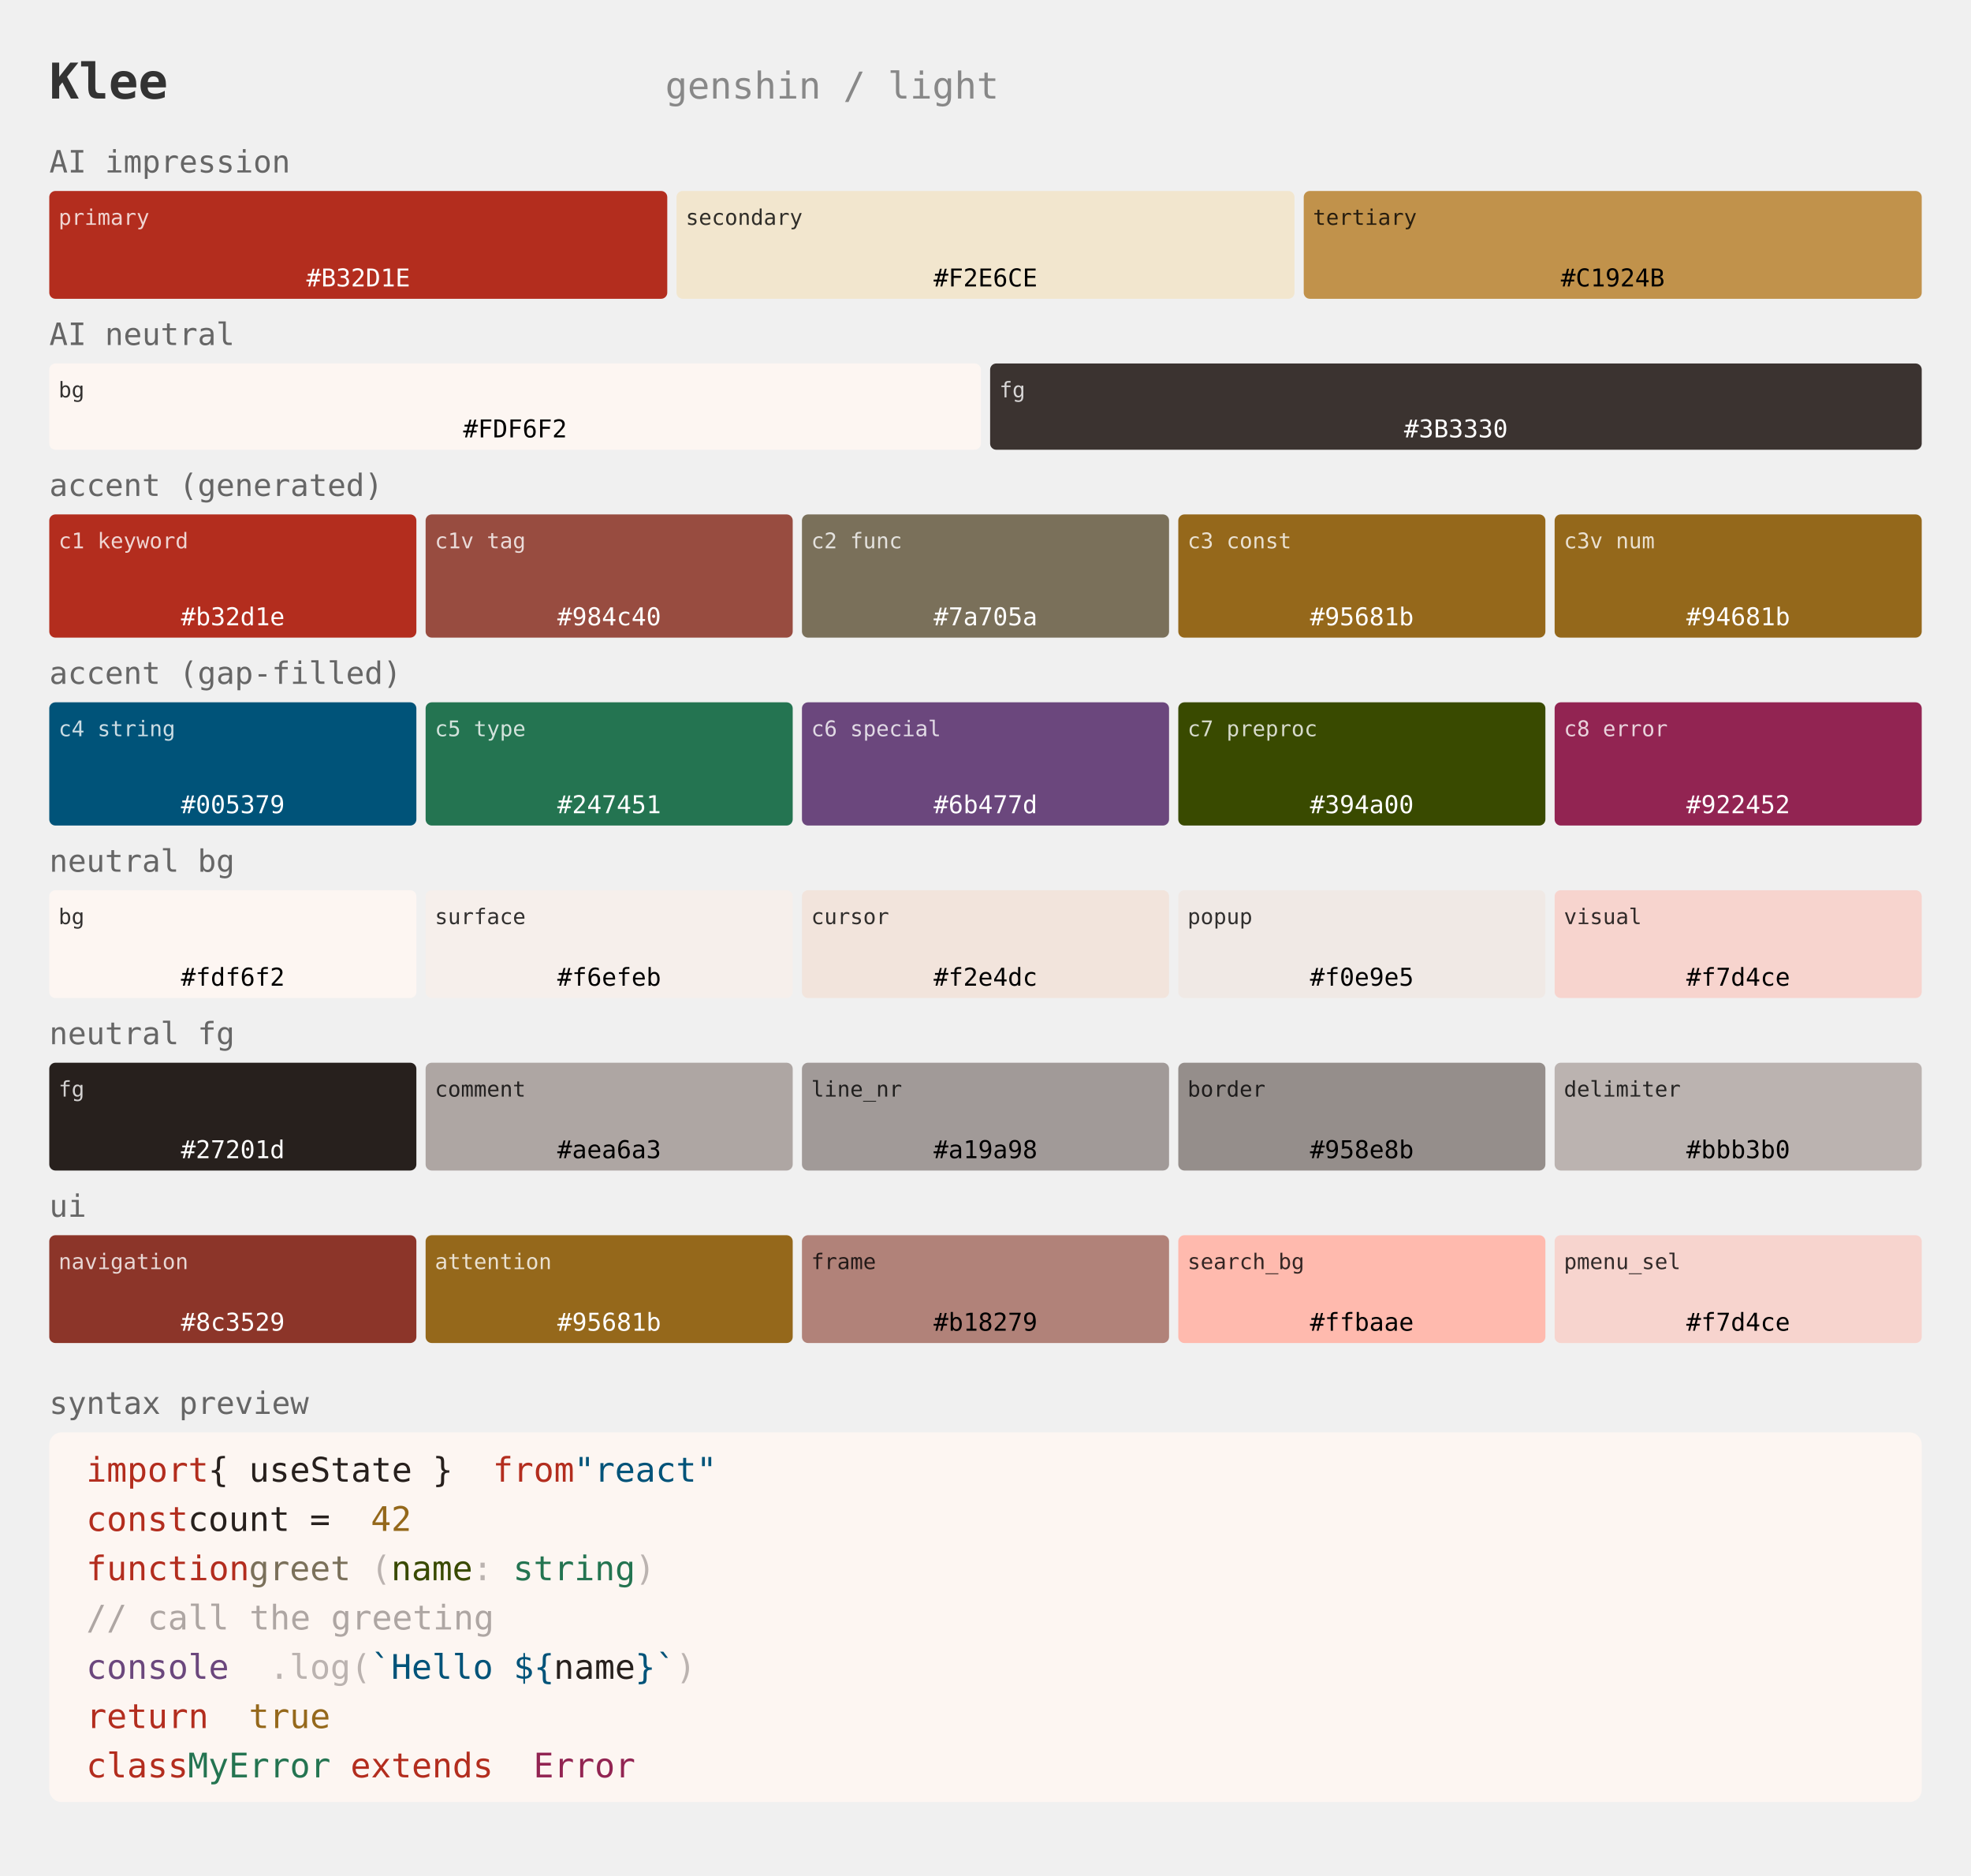
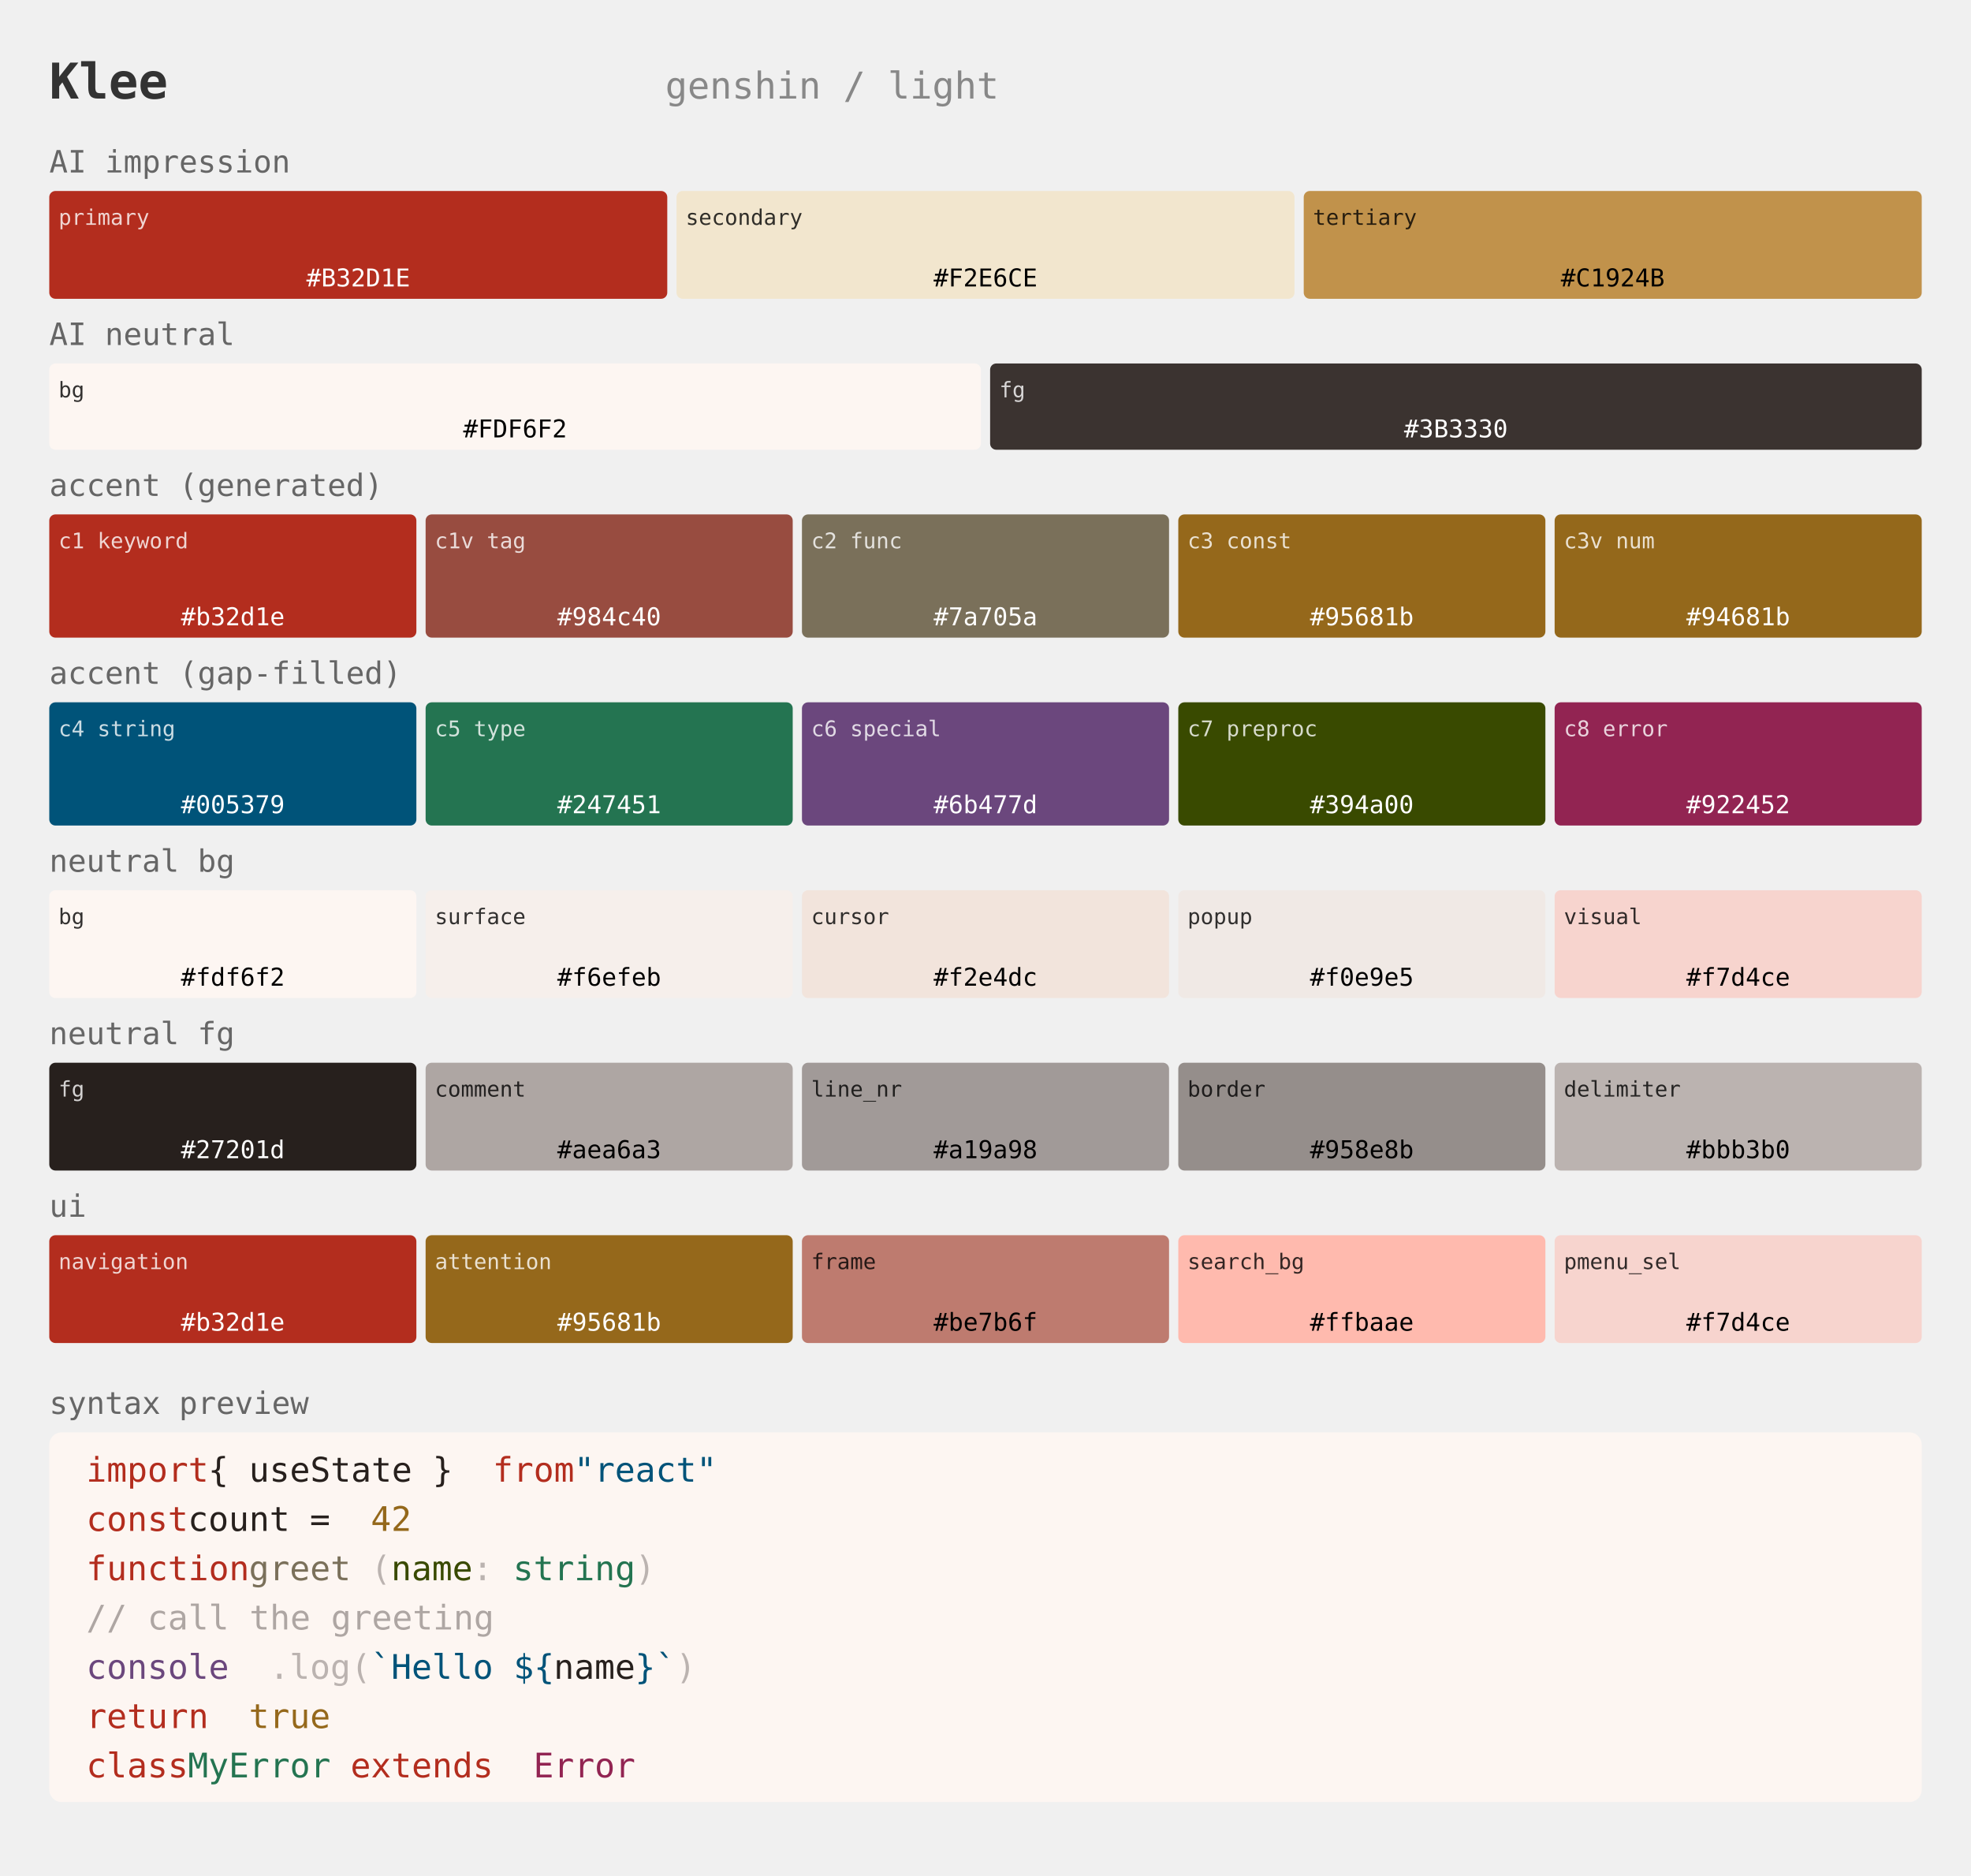
<svg xmlns="http://www.w3.org/2000/svg" width="640" height="609" style="background:#f5f5f5; font-family:ui-monospace,monospace;">
  <text x="16" y="32" fill="#333" font-size="16" font-weight="bold">Klee</text>
  <text x="216" y="32" fill="#888" font-size="12">genshin / light</text>
  <text x="16" y="56" fill="#666" font-size="10">AI impression</text>
  <rect x="16" y="62" width="200.667" height="35" fill="#B32D1E" rx="2" />
  <text x="19" y="73" fill="#ffffff" font-size="7" opacity="0.8">primary</text>
  <text x="116.333" y="93" fill="#ffffff" font-size="8" text-anchor="middle">#B32D1E</text>
  <rect x="219.667" y="62" width="200.667" height="35" fill="#F2E6CE" rx="2" />
  <text x="222.667" y="73" fill="#000000" font-size="7" opacity="0.8">secondary</text>
  <text x="320" y="93" fill="#000000" font-size="8" text-anchor="middle">#F2E6CE</text>
  <rect x="423.333" y="62" width="200.667" height="35" fill="#C1924B" rx="2" />
  <text x="426.333" y="73" fill="#000000" font-size="7" opacity="0.8">tertiary</text>
  <text x="523.667" y="93" fill="#000000" font-size="8" text-anchor="middle">#C1924B</text>
  <text x="16" y="112" fill="#666" font-size="10">AI neutral</text>
  <rect x="16" y="118" width="302.5" height="28" fill="#FDF6F2" rx="2" />
  <text x="19" y="129" fill="#000000" font-size="7" opacity="0.8">bg</text>
  <text x="167.25" y="142" fill="#000000" font-size="8" text-anchor="middle">#FDF6F2</text>
  <rect x="321.5" y="118" width="302.5" height="28" fill="#3B3330" rx="2" />
  <text x="324.5" y="129" fill="#ffffff" font-size="7" opacity="0.8">fg</text>
  <text x="472.75" y="142" fill="#ffffff" font-size="8" text-anchor="middle">#3B3330</text>
  <text x="16" y="161" fill="#666" font-size="10">accent (generated)</text>
  <rect x="16" y="167" width="119.2" height="40" fill="#b32d1e" rx="2" />
  <text x="19" y="178" fill="#ffffff" font-size="7" opacity="0.8">c1 keyword</text>
  <text x="75.6" y="203" fill="#ffffff" font-size="8" text-anchor="middle">#b32d1e</text>
  <rect x="138.2" y="167" width="119.2" height="40" fill="#984c40" rx="2" />
  <text x="141.2" y="178" fill="#ffffff" font-size="7" opacity="0.8">c1v tag</text>
  <text x="197.8" y="203" fill="#ffffff" font-size="8" text-anchor="middle">#984c40</text>
  <rect x="260.4" y="167" width="119.2" height="40" fill="#7a705a" rx="2" />
  <text x="263.4" y="178" fill="#ffffff" font-size="7" opacity="0.8">c2 func</text>
  <text x="320" y="203" fill="#ffffff" font-size="8" text-anchor="middle">#7a705a</text>
  <rect x="382.6" y="167" width="119.2" height="40" fill="#95681b" rx="2" />
  <text x="385.6" y="178" fill="#ffffff" font-size="7" opacity="0.8">c3 const</text>
  <text x="442.2" y="203" fill="#ffffff" font-size="8" text-anchor="middle">#95681b</text>
  <rect x="504.8" y="167" width="119.2" height="40" fill="#94681b" rx="2" />
  <text x="507.8" y="178" fill="#ffffff" font-size="7" opacity="0.8">c3v num</text>
  <text x="564.4" y="203" fill="#ffffff" font-size="8" text-anchor="middle">#94681b</text>
  <text x="16" y="222" fill="#666" font-size="10">accent (gap-filled)</text>
  <rect x="16" y="228" width="119.2" height="40" fill="#005379" rx="2" />
  <text x="19" y="239" fill="#ffffff" font-size="7" opacity="0.8">c4 string</text>
  <text x="75.6" y="264" fill="#ffffff" font-size="8" text-anchor="middle">#005379</text>
  <rect x="138.2" y="228" width="119.2" height="40" fill="#247451" rx="2" />
  <text x="141.2" y="239" fill="#ffffff" font-size="7" opacity="0.8">c5 type</text>
  <text x="197.8" y="264" fill="#ffffff" font-size="8" text-anchor="middle">#247451</text>
  <rect x="260.4" y="228" width="119.2" height="40" fill="#6b477d" rx="2" />
  <text x="263.4" y="239" fill="#ffffff" font-size="7" opacity="0.8">c6 special</text>
  <text x="320" y="264" fill="#ffffff" font-size="8" text-anchor="middle">#6b477d</text>
  <rect x="382.6" y="228" width="119.2" height="40" fill="#394a00" rx="2" />
  <text x="385.6" y="239" fill="#ffffff" font-size="7" opacity="0.8">c7 preproc</text>
  <text x="442.2" y="264" fill="#ffffff" font-size="8" text-anchor="middle">#394a00</text>
  <rect x="504.8" y="228" width="119.2" height="40" fill="#922452" rx="2" />
  <text x="507.8" y="239" fill="#ffffff" font-size="7" opacity="0.8">c8 error</text>
  <text x="564.4" y="264" fill="#ffffff" font-size="8" text-anchor="middle">#922452</text>
  <text x="16" y="283" fill="#666" font-size="10">neutral bg</text>
  <rect x="16" y="289" width="119.2" height="35" fill="#fdf6f2" rx="2" />
  <text x="19" y="300" fill="#000000" font-size="7" opacity="0.8">bg</text>
  <text x="75.6" y="320" fill="#000000" font-size="8" text-anchor="middle">#fdf6f2</text>
  <rect x="138.2" y="289" width="119.2" height="35" fill="#f6efeb" rx="2" />
  <text x="141.2" y="300" fill="#000000" font-size="7" opacity="0.8">surface</text>
  <text x="197.8" y="320" fill="#000000" font-size="8" text-anchor="middle">#f6efeb</text>
  <rect x="260.4" y="289" width="119.2" height="35" fill="#f2e4dc" rx="2" />
  <text x="263.4" y="300" fill="#000000" font-size="7" opacity="0.8">cursor</text>
  <text x="320" y="320" fill="#000000" font-size="8" text-anchor="middle">#f2e4dc</text>
  <rect x="382.6" y="289" width="119.2" height="35" fill="#f0e9e5" rx="2" />
  <text x="385.6" y="300" fill="#000000" font-size="7" opacity="0.8">popup</text>
  <text x="442.2" y="320" fill="#000000" font-size="8" text-anchor="middle">#f0e9e5</text>
  <rect x="504.8" y="289" width="119.2" height="35" fill="#f7d4ce" rx="2" />
  <text x="507.8" y="300" fill="#000000" font-size="7" opacity="0.8">visual</text>
  <text x="564.4" y="320" fill="#000000" font-size="8" text-anchor="middle">#f7d4ce</text>
  <text x="16" y="339" fill="#666" font-size="10">neutral fg</text>
  <rect x="16" y="345" width="119.2" height="35" fill="#27201d" rx="2" />
  <text x="19" y="356" fill="#ffffff" font-size="7" opacity="0.8">fg</text>
  <text x="75.6" y="376" fill="#ffffff" font-size="8" text-anchor="middle">#27201d</text>
  <rect x="138.2" y="345" width="119.2" height="35" fill="#aea6a3" rx="2" />
  <text x="141.2" y="356" fill="#000000" font-size="7" opacity="0.8">comment</text>
  <text x="197.8" y="376" fill="#000000" font-size="8" text-anchor="middle">#aea6a3</text>
  <rect x="260.4" y="345" width="119.2" height="35" fill="#a19a98" rx="2" />
  <text x="263.4" y="356" fill="#000000" font-size="7" opacity="0.8">line_nr</text>
  <text x="320" y="376" fill="#000000" font-size="8" text-anchor="middle">#a19a98</text>
  <rect x="382.6" y="345" width="119.2" height="35" fill="#958e8b" rx="2" />
  <text x="385.6" y="356" fill="#000000" font-size="7" opacity="0.8">border</text>
  <text x="442.2" y="376" fill="#000000" font-size="8" text-anchor="middle">#958e8b</text>
  <rect x="504.8" y="345" width="119.2" height="35" fill="#bbb3b0" rx="2" />
  <text x="507.8" y="356" fill="#000000" font-size="7" opacity="0.8">delimiter</text>
  <text x="564.4" y="376" fill="#000000" font-size="8" text-anchor="middle">#bbb3b0</text>
  <text x="16" y="395" fill="#666" font-size="10">ui</text>
-   <rect x="16" y="401" width="119.2" height="35" fill="#8c3529" rx="2" />
+   <rect x="16" y="401" width="119.2" height="35" fill="#b32d1e" rx="2" />
  <text x="19" y="412" fill="#ffffff" font-size="7" opacity="0.8">navigation</text>
-   <text x="75.6" y="432" fill="#ffffff" font-size="8" text-anchor="middle">#8c3529</text>
+   <text x="75.6" y="432" fill="#ffffff" font-size="8" text-anchor="middle">#b32d1e</text>
  <rect x="138.2" y="401" width="119.2" height="35" fill="#95681b" rx="2" />
  <text x="141.2" y="412" fill="#ffffff" font-size="7" opacity="0.8">attention</text>
  <text x="197.8" y="432" fill="#ffffff" font-size="8" text-anchor="middle">#95681b</text>
-   <rect x="260.4" y="401" width="119.2" height="35" fill="#b18279" rx="2" />
+   <rect x="260.4" y="401" width="119.2" height="35" fill="#be7b6f" rx="2" />
  <text x="263.4" y="412" fill="#000000" font-size="7" opacity="0.8">frame</text>
-   <text x="320" y="432" fill="#000000" font-size="8" text-anchor="middle">#b18279</text>
+   <text x="320" y="432" fill="#000000" font-size="8" text-anchor="middle">#be7b6f</text>
  <rect x="382.6" y="401" width="119.2" height="35" fill="#ffbaae" rx="2" />
  <text x="385.6" y="412" fill="#000000" font-size="7" opacity="0.8">search_bg</text>
  <text x="442.2" y="432" fill="#000000" font-size="8" text-anchor="middle">#ffbaae</text>
  <rect x="504.8" y="401" width="119.2" height="35" fill="#f7d4ce" rx="2" />
  <text x="507.8" y="412" fill="#000000" font-size="7" opacity="0.8">pmenu_sel</text>
  <text x="564.4" y="432" fill="#000000" font-size="8" text-anchor="middle">#f7d4ce</text>
  <text x="16" y="459" fill="#666" font-size="10">syntax preview</text>
  <rect x="16" y="465" width="608" height="120" fill="#fdf6f2" rx="4" />
  <text x="28" y="481" fill="#b32d1e" font-size="11" font-family="monospace">import</text>
  <text x="67.6" y="481" fill="#27201d" font-size="11" font-family="monospace"> { useState } </text>
  <text x="160" y="481" fill="#b32d1e" font-size="11" font-family="monospace">from</text>
  <text x="186.4" y="481" fill="#005379" font-size="11" font-family="monospace"> "react"</text>
  <text x="28" y="497" fill="#b32d1e" font-size="11" font-family="monospace">const</text>
  <text x="61" y="497" fill="#27201d" font-size="11" font-family="monospace"> count</text>
  <text x="100.6" y="497" fill="#27201d" font-size="11" font-family="monospace"> = </text>
  <text x="120.4" y="497" fill="#94681b" font-size="11" font-family="monospace">42</text>
  <text x="28" y="513" fill="#b32d1e" font-size="11" font-family="monospace">function</text>
  <text x="80.8" y="513" fill="#7a705a" font-size="11" font-family="monospace"> greet</text>
  <text x="120.4" y="513" fill="#bbb3b0" font-size="11" font-family="monospace">(</text>
  <text x="127" y="513" fill="#394a00" font-size="11" font-family="monospace">name</text>
  <text x="153.4" y="513" fill="#bbb3b0" font-size="11" font-family="monospace">: </text>
  <text x="166.6" y="513" fill="#247451" font-size="11" font-family="monospace">string</text>
  <text x="206.2" y="513" fill="#bbb3b0" font-size="11" font-family="monospace">)</text>
  <text x="28" y="529" fill="#aea6a3" font-size="11" font-family="monospace">  // call the greeting</text>
  <text x="28" y="545" fill="#6b477d" font-size="11" font-family="monospace">  console</text>
  <text x="87.4" y="545" fill="#bbb3b0" font-size="11" font-family="monospace">.log(</text>
  <text x="120.4" y="545" fill="#005379" font-size="11" font-family="monospace">`Hello ${</text>
  <text x="179.8" y="545" fill="#27201d" font-size="11" font-family="monospace">name</text>
  <text x="206.2" y="545" fill="#005379" font-size="11" font-family="monospace">}`</text>
  <text x="219.4" y="545" fill="#bbb3b0" font-size="11" font-family="monospace">)</text>
  <text x="28" y="561" fill="#b32d1e" font-size="11" font-family="monospace">  return</text>
  <text x="80.8" y="561" fill="#95681b" font-size="11" font-family="monospace"> true</text>
  <text x="28" y="577" fill="#b32d1e" font-size="11" font-family="monospace">class</text>
  <text x="61" y="577" fill="#247451" font-size="11" font-family="monospace"> MyError</text>
  <text x="113.8" y="577" fill="#b32d1e" font-size="11" font-family="monospace"> extends </text>
  <text x="173.2" y="577" fill="#922452" font-size="11" font-family="monospace">Error</text>
</svg>
